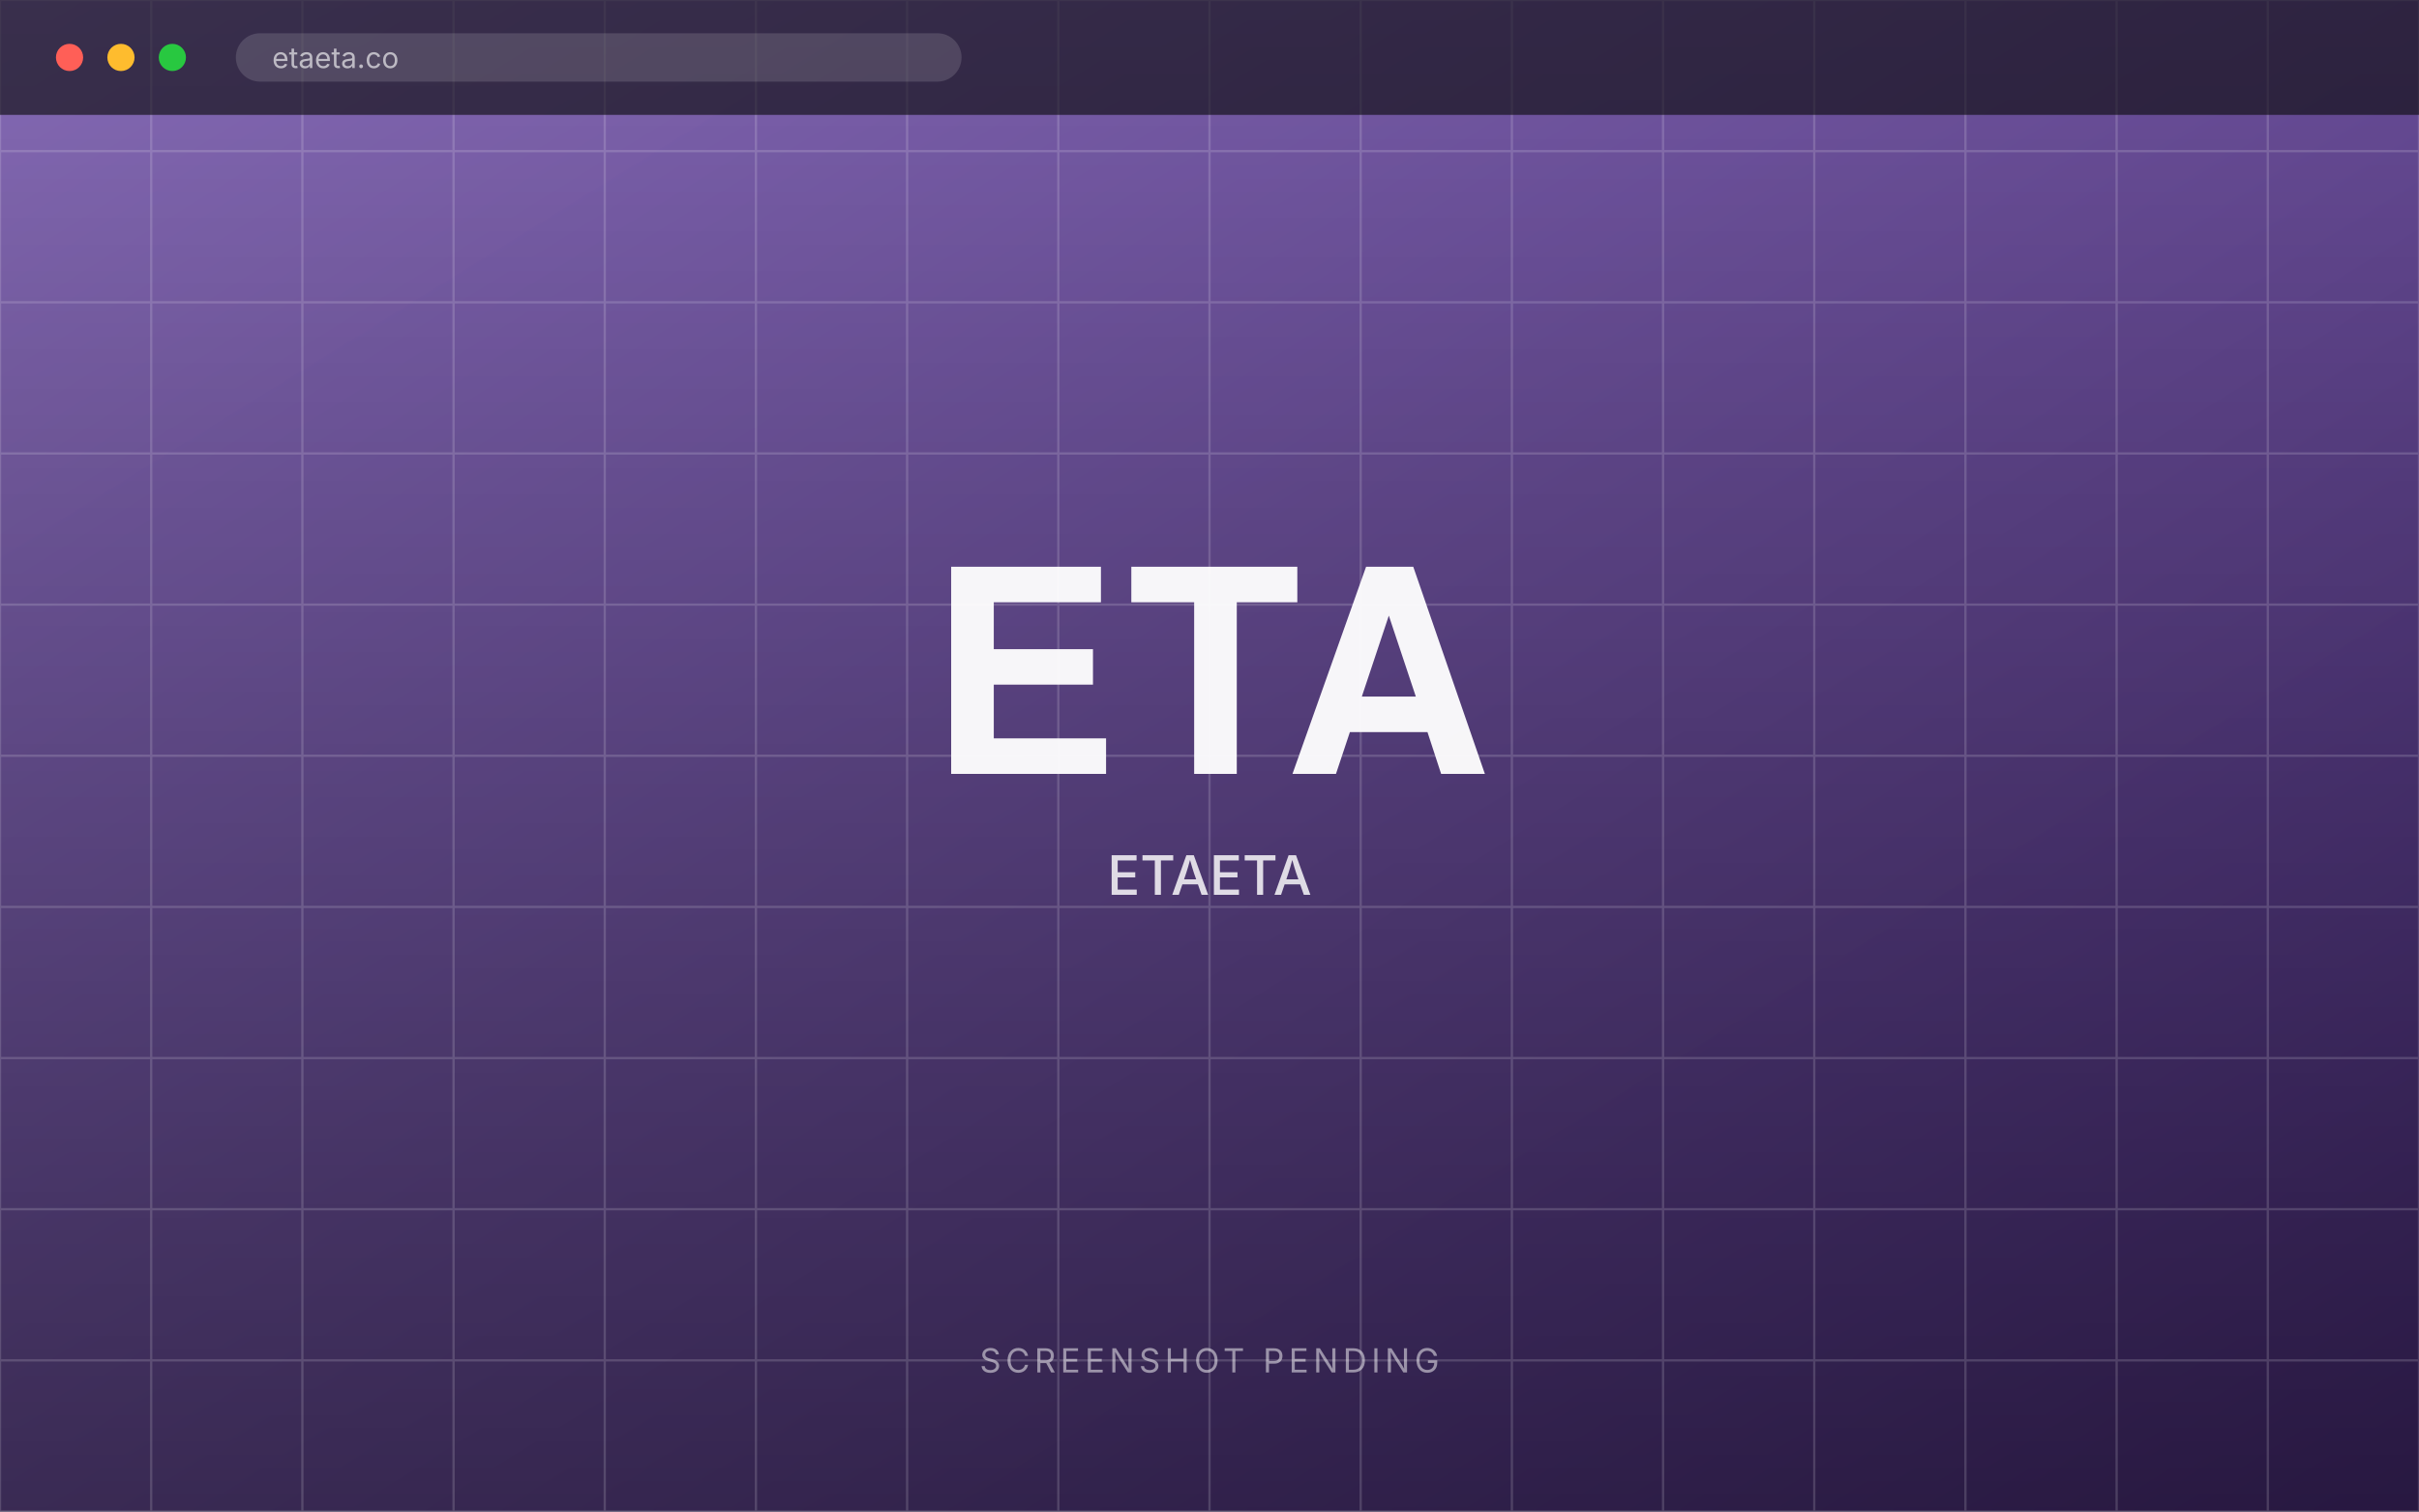
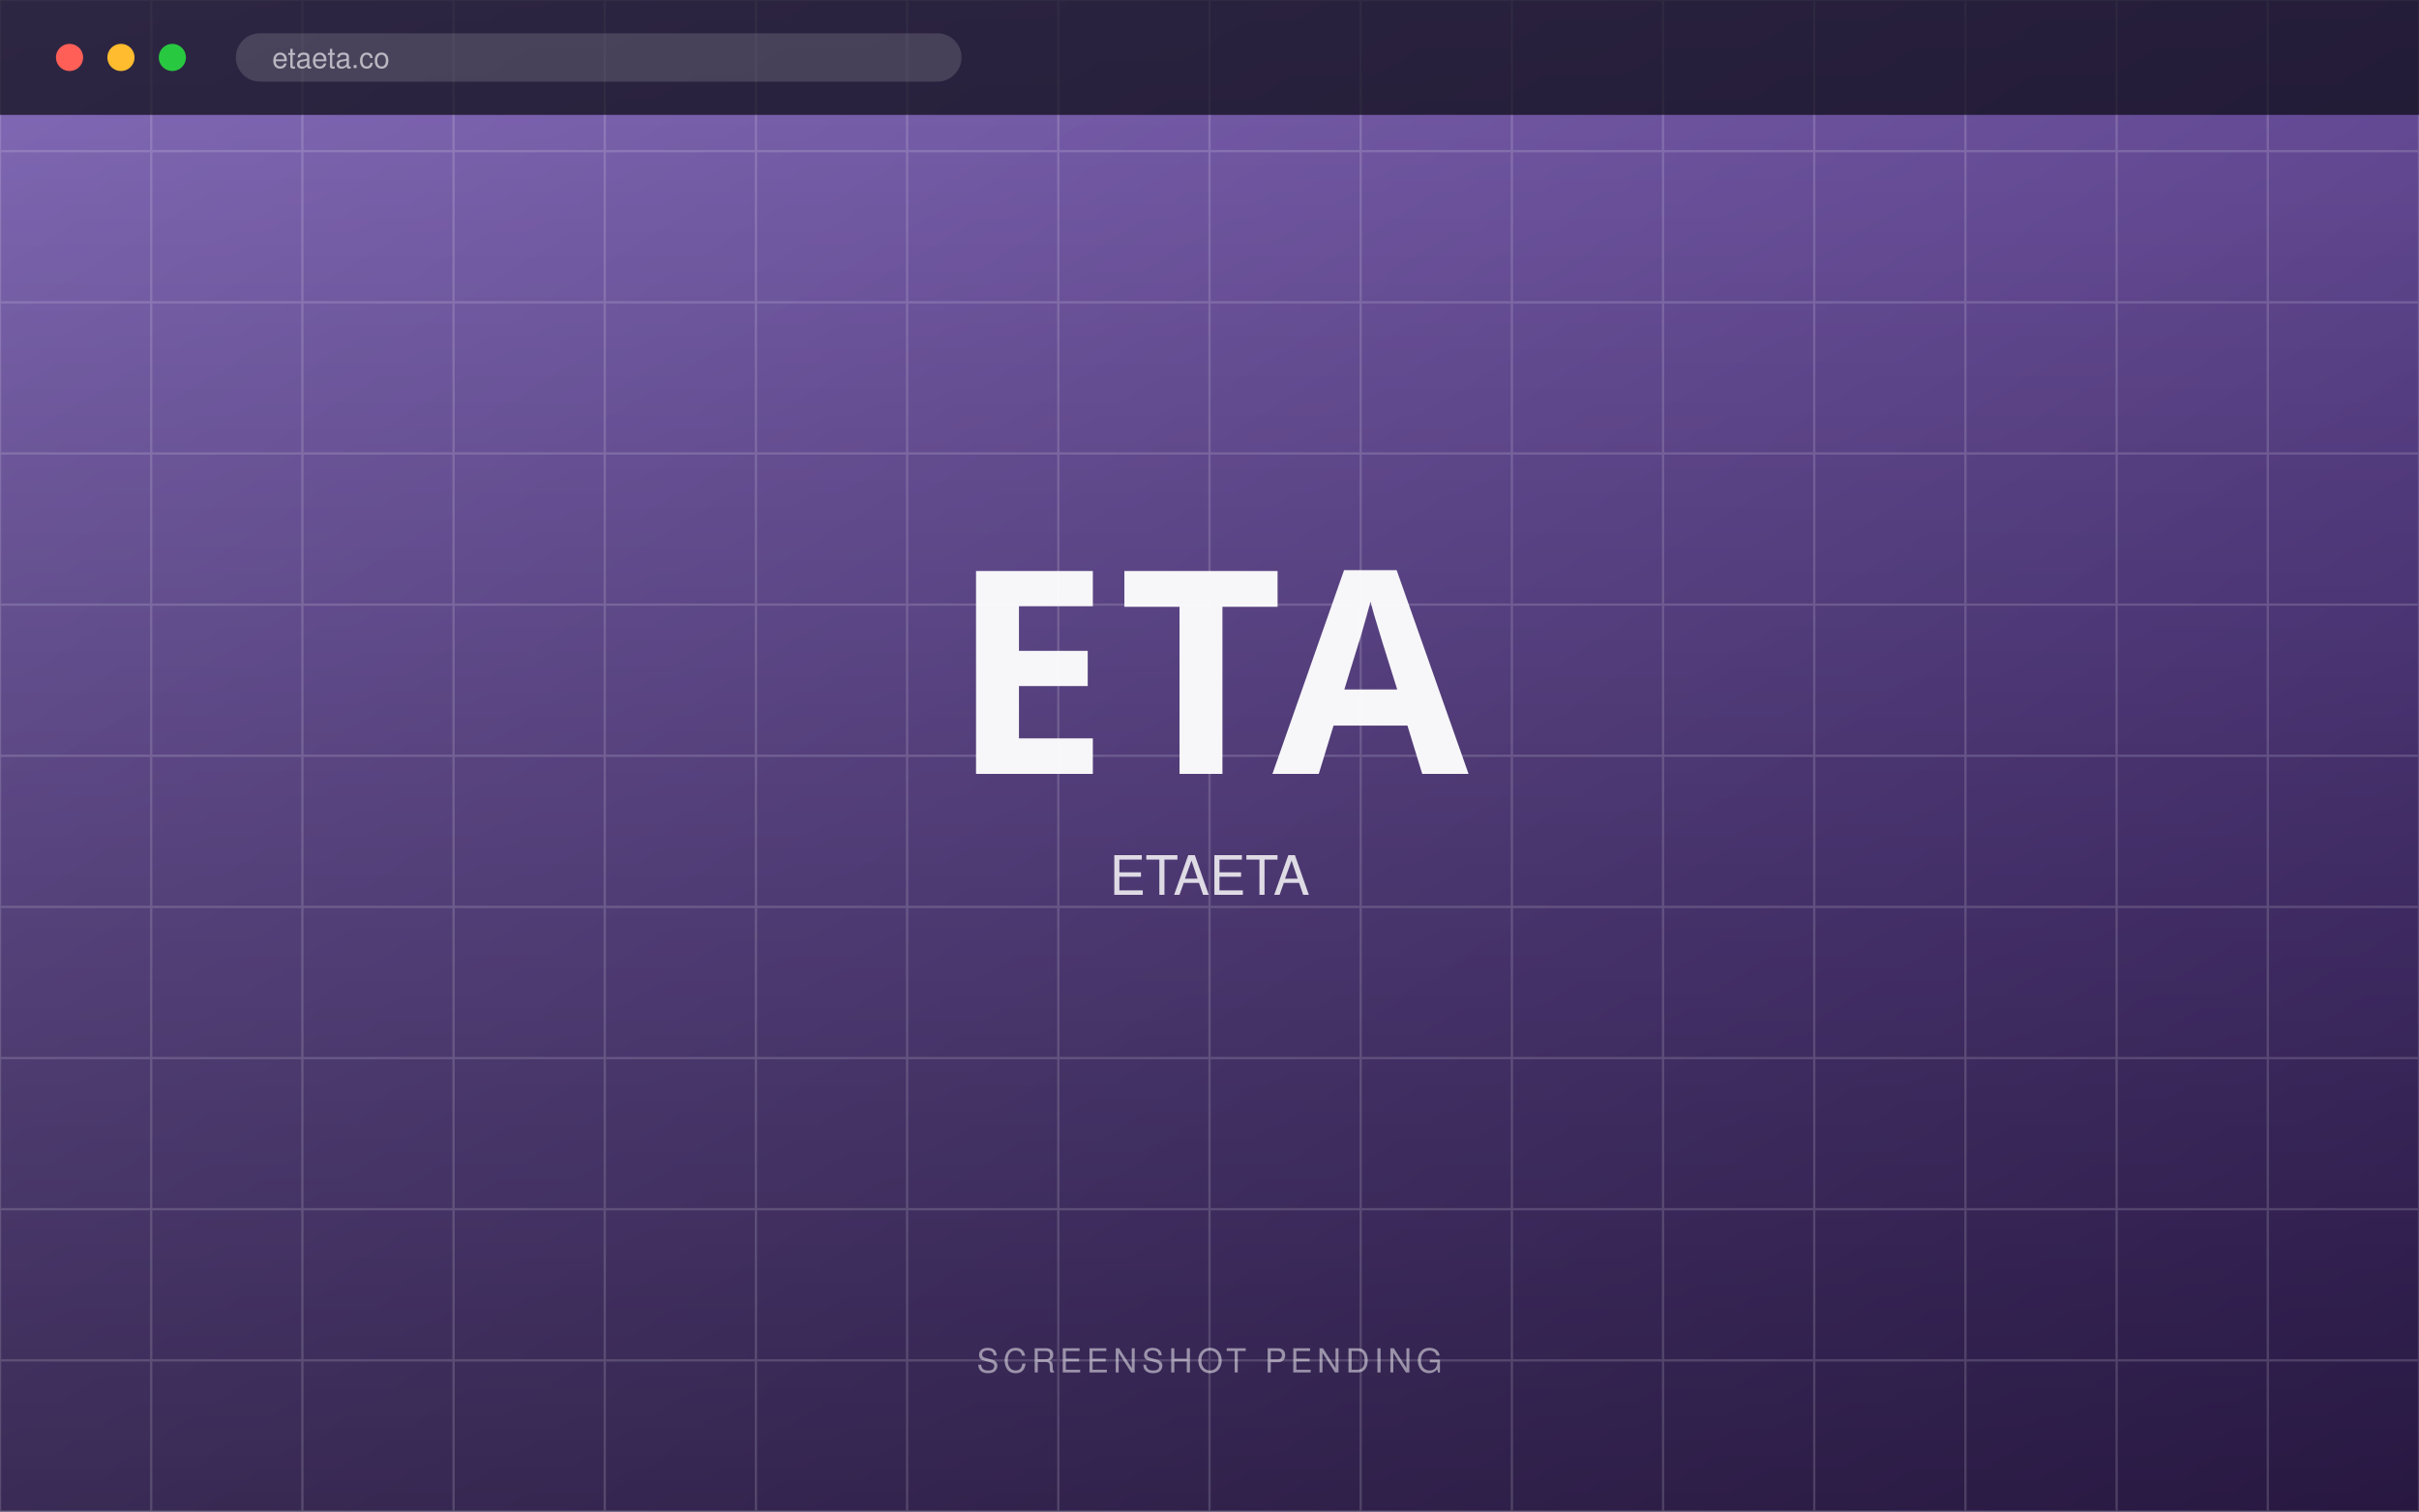
<svg xmlns="http://www.w3.org/2000/svg" viewBox="0 0 1600 1000" width="1600" height="1000" role="img" aria-label="ETAETA">
  <defs>
    <linearGradient id="g" x1="0" y1="0" x2="1" y2="1">
      <stop offset="0%" stop-color="#9B7BD4" stop-opacity=".85" />
      <stop offset="100%" stop-color="#4A2C7A" stop-opacity=".95" />
    </linearGradient>
    <linearGradient id="v" x1="0" y1="0" x2="0" y2="1">
      <stop offset="0%" stop-color="#000" stop-opacity="0" />
      <stop offset="100%" stop-color="#000" stop-opacity=".45" />
    </linearGradient>
  </defs>
-   <rect width="1600" height="1000" fill="#131317" />
+   <rect width="1600" height="1000" fill="#101C2E" />
  <rect x="0" y="0" width="1600" height="1000" fill="url(#g)" />
  <rect x="0" y="0" width="1600" height="1000" fill="url(#v)" />
  <g opacity=".16" stroke="#fff" stroke-width="1.5">
    <line x1="0" y1="0" x2="1600" y2="0" />
    <line x1="0" y1="100" x2="1600" y2="100" />
    <line x1="0" y1="200" x2="1600" y2="200" />
    <line x1="0" y1="300" x2="1600" y2="300" />
    <line x1="0" y1="400" x2="1600" y2="400" />
    <line x1="0" y1="500" x2="1600" y2="500" />
    <line x1="0" y1="600" x2="1600" y2="600" />
    <line x1="0" y1="700" x2="1600" y2="700" />
    <line x1="0" y1="800" x2="1600" y2="800" />
    <line x1="0" y1="900" x2="1600" y2="900" />
    <line x1="0" y1="1000" x2="1600" y2="1000" />
    <line x1="0" y1="0" x2="0" y2="1000" />
    <line x1="100" y1="0" x2="100" y2="1000" />
    <line x1="200" y1="0" x2="200" y2="1000" />
    <line x1="300" y1="0" x2="300" y2="1000" />
    <line x1="400" y1="0" x2="400" y2="1000" />
    <line x1="500" y1="0" x2="500" y2="1000" />
    <line x1="600" y1="0" x2="600" y2="1000" />
    <line x1="700" y1="0" x2="700" y2="1000" />
    <line x1="800" y1="0" x2="800" y2="1000" />
    <line x1="900" y1="0" x2="900" y2="1000" />
    <line x1="1000" y1="0" x2="1000" y2="1000" />
    <line x1="1100" y1="0" x2="1100" y2="1000" />
    <line x1="1200" y1="0" x2="1200" y2="1000" />
    <line x1="1300" y1="0" x2="1300" y2="1000" />
    <line x1="1400" y1="0" x2="1400" y2="1000" />
    <line x1="1500" y1="0" x2="1500" y2="1000" />
    <line x1="1600" y1="0" x2="1600" y2="1000" />
  </g>
-   <rect x="0" y="0" width="1600" height="76" fill="#0A0A0C" opacity=".62" />
+   <rect x="0" y="0" width="1600" height="76" fill="#04060C" opacity=".68" />
  <circle cx="46" cy="38" r="9" fill="#FF5F57" />
  <circle cx="80" cy="38" r="9" fill="#FEBC2E" />
  <circle cx="114" cy="38" r="9" fill="#28C840" />
  <rect x="156" y="22" width="480" height="32" rx="16" fill="#fff" opacity=".14" />
-   <text x="180" y="45" font-family="'Instrument Sans',Inter,Helvetica,Arial,sans-serif" font-size="19" fill="#fff" opacity=".62">etaeta.co</text>
-   <text x="800" y="512" text-anchor="middle" font-family="Archivo,Helvetica,Arial,sans-serif" font-size="188" font-weight="700" fill="#fff" opacity=".95" letter-spacing="6">ETA</text>
-   <text x="800" y="592" text-anchor="middle" font-family="'Instrument Sans',Inter,Helvetica,Arial,sans-serif" font-size="36" font-weight="500" fill="#fff" opacity=".82">ETAETA</text>
-   <text x="800" y="908" text-anchor="middle" font-family="'Instrument Sans',Inter,Helvetica,Arial,sans-serif" font-size="22" fill="#fff" opacity=".5" letter-spacing="3">SCREENSHOT PENDING</text>
+   <text x="180" y="45" font-family="'Chakra Petch',Helvetica,Arial,sans-serif" font-size="19" fill="#fff" opacity=".62">etaeta.co</text>
+   <text x="800" y="512" text-anchor="middle" font-family="'Big Shoulders Display',Haettenschweiler,'Arial Narrow',sans-serif" font-size="188" font-weight="700" fill="#fff" opacity=".95" letter-spacing="6">ETA</text>
+   <text x="800" y="592" text-anchor="middle" font-family="'Chakra Petch',Helvetica,Arial,sans-serif" font-size="36" font-weight="500" fill="#fff" opacity=".82">ETAETA</text>
+   <text x="800" y="908" text-anchor="middle" font-family="'Chakra Petch',Helvetica,Arial,sans-serif" font-size="22" fill="#fff" opacity=".5" letter-spacing="3">SCREENSHOT PENDING</text>
</svg>
